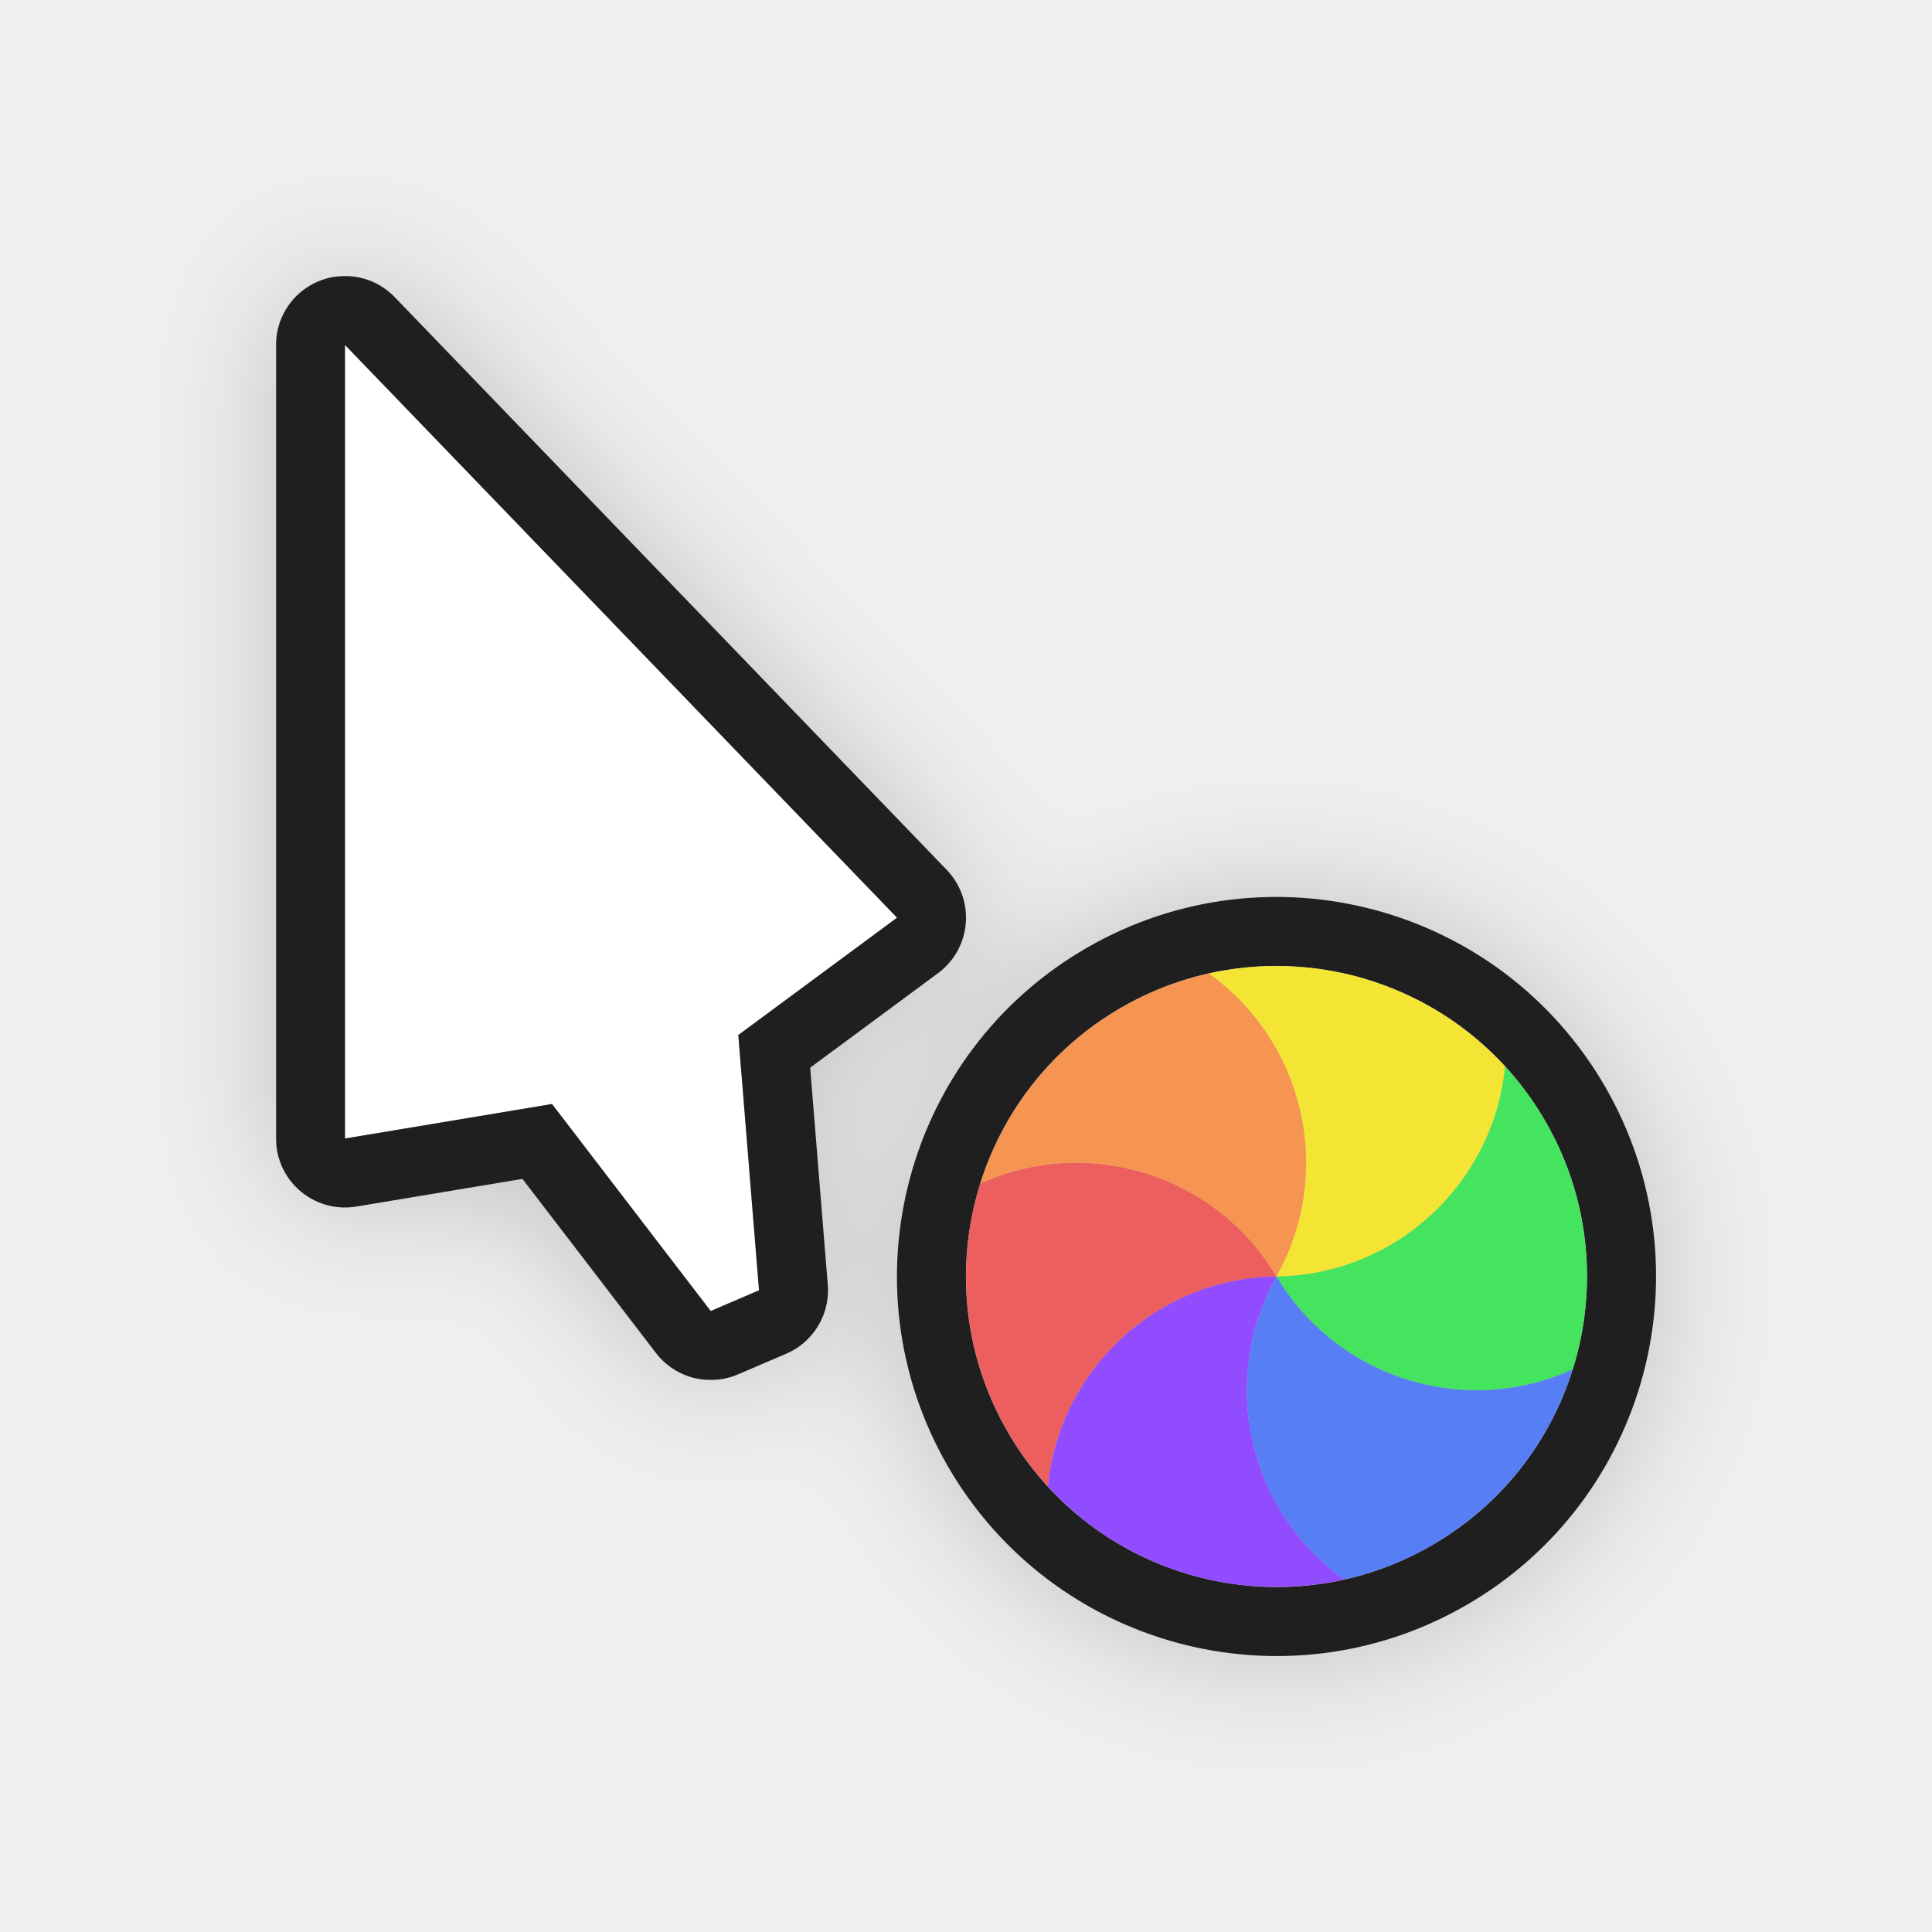
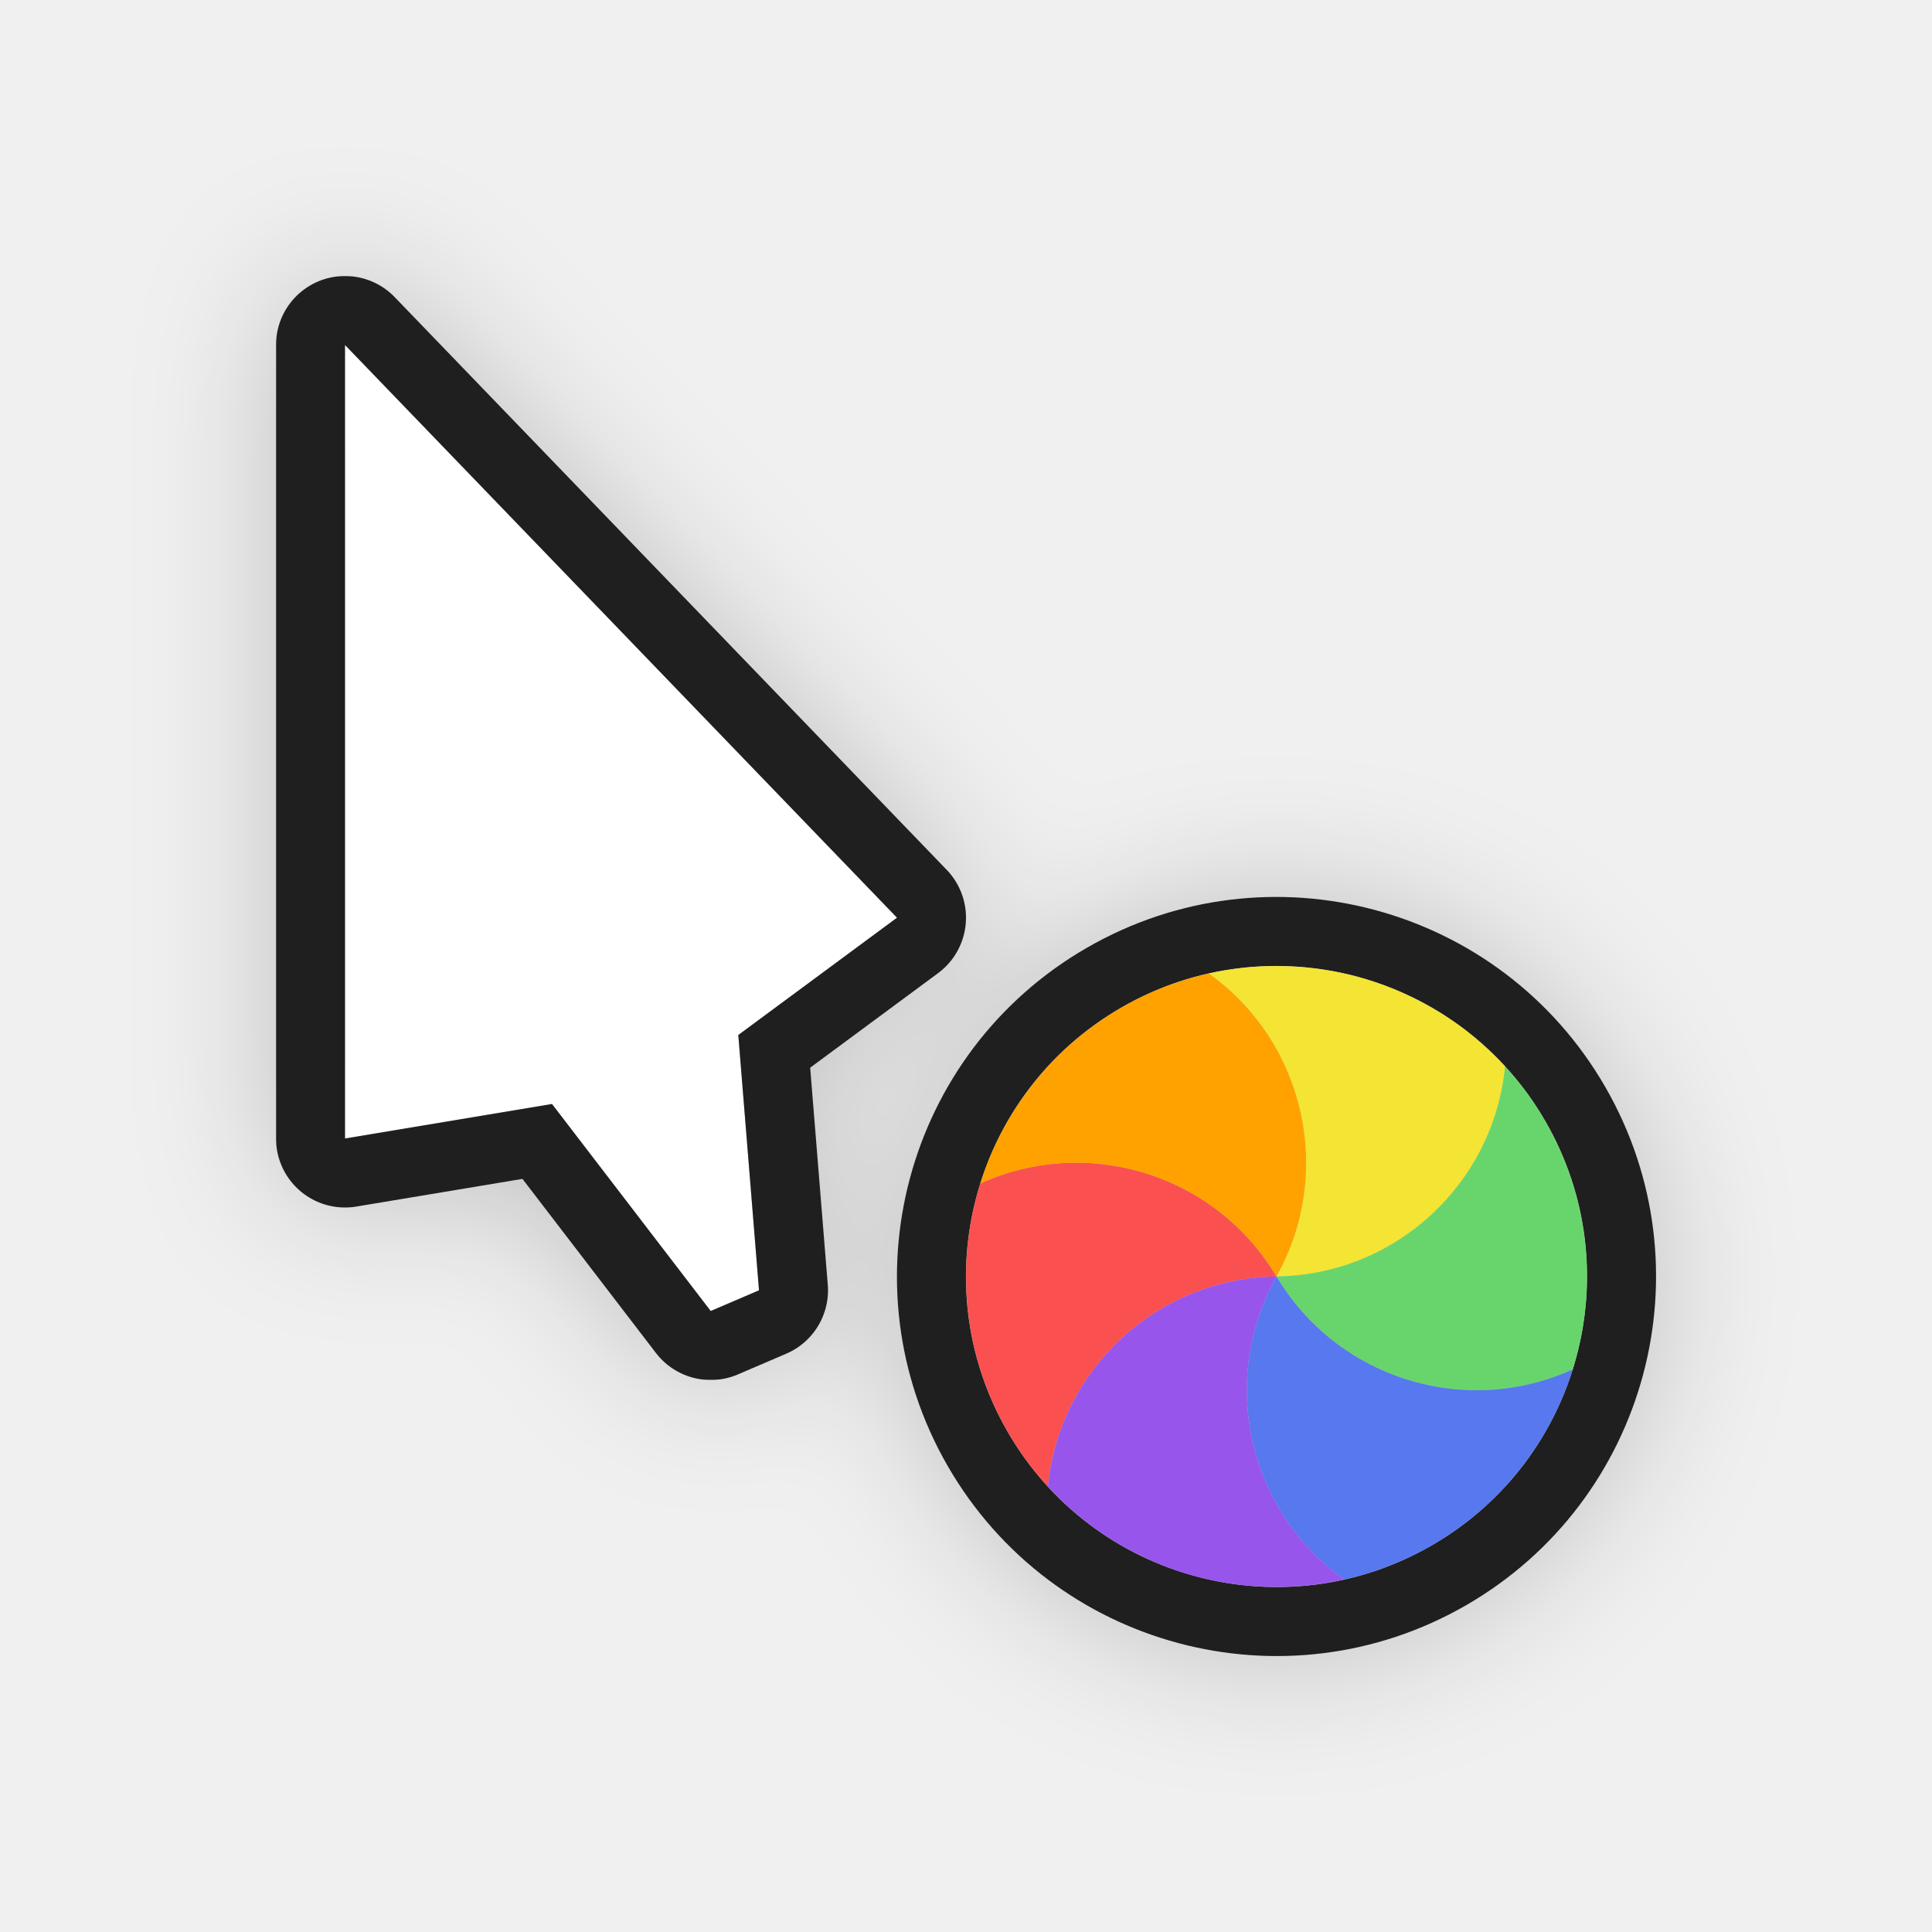
<svg xmlns="http://www.w3.org/2000/svg" width="28" height="28" viewBox="0 0 28 28" fill="none">
  <g filter="url(#filter0_d_197_3778)">
    <mask id="path-1-outside-1_197_3778" maskUnits="userSpaceOnUse" x="4" y="4" width="10" height="16" fill="black">
      <rect fill="white" x="4" y="4" width="10" height="16" />
      <path d="M13 13.3L5 5L5 16.5L8 16L10.3 19L11 18.7L10.7 15L13 13.3Z" />
    </mask>
    <path d="M13 13.3L5 5L5 16.5L8 16L10.3 19L11 18.7L10.7 15L13 13.3Z" fill="white" />
    <path d="M13 13.3L5 5L5 16.5L8 16L10.3 19L11 18.7L10.7 15L13 13.3Z" stroke="#1F1F1F" stroke-width="2" stroke-linejoin="round" mask="url(#path-1-outside-1_197_3778)" />
    <circle cx="18.5" cy="18.5" r="5" transform="rotate(-120 18.5 18.5)" stroke="#1F1F1F" stroke-linejoin="round" />
-     <path d="M15.187 21.544C15.066 21.412 14.952 21.273 14.847 21.128C14.761 21.007 14.679 20.881 14.604 20.75C14.402 20.401 14.253 20.036 14.153 19.665C14.054 19.293 14.001 18.903 14.001 18.5C14.001 18.348 14.008 18.198 14.023 18.051C14.054 17.745 14.116 17.444 14.207 17.152C15.757 16.448 17.615 17.012 18.5 18.5C16.768 18.523 15.351 19.85 15.187 21.544Z" fill="#ED5E5E" />
-     <path d="M14.207 17.152C14.261 16.982 14.324 16.814 14.398 16.651C14.459 16.515 14.528 16.382 14.603 16.25C14.805 15.902 15.046 15.59 15.318 15.318C15.59 15.046 15.902 14.805 16.25 14.604C16.382 14.528 16.515 14.459 16.651 14.398C16.93 14.272 17.222 14.175 17.521 14.108C18.906 15.098 19.346 16.989 18.5 18.5C17.614 17.012 15.757 16.448 14.207 17.152Z" fill="#F69551" />
+     <path d="M15.187 21.544C15.066 21.412 14.952 21.273 14.847 21.128C14.761 21.007 14.679 20.881 14.604 20.75C14.402 20.401 14.253 20.036 14.153 19.665C14.054 19.293 14.001 18.903 14.001 18.5C14.001 18.348 14.008 18.198 14.023 18.051C14.054 17.745 14.116 17.444 14.207 17.152C15.757 16.448 17.615 17.012 18.5 18.5C16.768 18.523 15.351 19.85 15.187 21.544Z" fill="#FB5050" />
+     <path d="M14.207 17.152C14.261 16.982 14.324 16.814 14.398 16.651C14.459 16.515 14.528 16.382 14.603 16.25C14.805 15.902 15.046 15.59 15.318 15.318C15.59 15.046 15.902 14.805 16.25 14.604C16.382 14.528 16.515 14.459 16.651 14.398C16.93 14.272 17.222 14.175 17.521 14.108C18.906 15.098 19.346 16.989 18.5 18.5C17.614 17.012 15.757 16.448 14.207 17.152Z" fill="#FFA200" />
    <path d="M17.52 14.108C17.695 14.069 17.872 14.041 18.051 14.023C18.198 14.008 18.348 14.001 18.5 14.001C18.903 14.001 19.293 14.054 19.665 14.153C20.036 14.253 20.401 14.402 20.75 14.604C20.881 14.679 21.007 14.761 21.128 14.847C21.377 15.027 21.606 15.231 21.814 15.456C21.649 17.15 20.232 18.477 18.5 18.5C19.346 16.989 18.905 15.098 17.52 14.108Z" fill="#F4E434" />
-     <path d="M21.813 15.456C21.934 15.588 22.048 15.727 22.153 15.872C22.239 15.993 22.321 16.119 22.396 16.25C22.598 16.599 22.747 16.964 22.847 17.335C22.946 17.707 22.999 18.097 22.999 18.5C22.999 18.652 22.992 18.802 22.977 18.949C22.946 19.255 22.884 19.556 22.793 19.848C21.243 20.552 19.385 19.988 18.5 18.5C20.232 18.477 21.649 17.15 21.813 15.456Z" fill="#44E45E" />
-     <path d="M22.793 19.847C22.739 20.018 22.676 20.186 22.602 20.349C22.541 20.485 22.472 20.618 22.397 20.749C22.195 21.098 21.954 21.41 21.682 21.682C21.41 21.954 21.099 22.195 20.75 22.396C20.618 22.472 20.485 22.541 20.349 22.602C20.07 22.728 19.778 22.825 19.479 22.891C18.095 21.902 17.654 20.011 18.5 18.5C19.386 19.988 21.244 20.552 22.793 19.847Z" fill="#577EF4" />
-     <path d="M19.48 22.891C19.305 22.93 19.128 22.959 18.949 22.977C18.802 22.992 18.652 22.999 18.5 22.999C18.097 22.999 17.707 22.946 17.335 22.847C16.964 22.747 16.599 22.598 16.25 22.396C16.119 22.321 15.993 22.239 15.872 22.153C15.623 21.973 15.394 21.769 15.187 21.544C15.351 19.85 16.768 18.523 18.5 18.5C17.654 20.011 18.095 21.902 19.48 22.891Z" fill="#914CFF" />
+     <path d="M21.813 15.456C21.934 15.588 22.048 15.727 22.153 15.872C22.239 15.993 22.321 16.119 22.396 16.25C22.598 16.599 22.747 16.964 22.847 17.335C22.946 17.707 22.999 18.097 22.999 18.5C22.999 18.652 22.992 18.802 22.977 18.949C22.946 19.255 22.884 19.556 22.793 19.848C21.243 20.552 19.385 19.988 18.5 18.5C20.232 18.477 21.649 17.15 21.813 15.456Z" fill="#68D56C" />
+     <path d="M22.793 19.847C22.739 20.018 22.676 20.186 22.602 20.349C22.541 20.485 22.472 20.618 22.397 20.749C22.195 21.098 21.954 21.41 21.682 21.682C21.41 21.954 21.099 22.195 20.75 22.396C20.618 22.472 20.485 22.541 20.349 22.602C20.07 22.728 19.778 22.825 19.479 22.891C18.095 21.902 17.654 20.011 18.5 18.5C19.386 19.988 21.244 20.552 22.793 19.847Z" fill="#5778EE" />
+     <path d="M19.48 22.891C19.305 22.93 19.128 22.959 18.949 22.977C18.802 22.992 18.652 22.999 18.5 22.999C18.097 22.999 17.707 22.946 17.335 22.847C16.964 22.747 16.599 22.598 16.25 22.396C16.119 22.321 15.993 22.239 15.872 22.153C15.623 21.973 15.394 21.769 15.187 21.544C15.351 19.85 16.768 18.523 18.5 18.5C17.654 20.011 18.095 21.902 19.48 22.891Z" fill="#9755EC" />
  </g>
  <defs>
    <filter id="filter0_d_197_3778" x="0" y="0" width="28" height="28" filterUnits="userSpaceOnUse" color-interpolation-filters="sRGB">
      <feFlood flood-opacity="0" result="BackgroundImageFix" />
      <feColorMatrix in="SourceAlpha" type="matrix" values="0 0 0 0 0 0 0 0 0 0 0 0 0 0 0 0 0 0 127 0" result="hardAlpha" />
      <feOffset />
      <feGaussianBlur stdDeviation="1" />
      <feColorMatrix type="matrix" values="0 0 0 0 0 0 0 0 0 0 0 0 0 0 0 0 0 0 0.2 0" />
      <feBlend mode="normal" in2="BackgroundImageFix" result="effect1_dropShadow_197_3778" />
      <feBlend mode="normal" in="SourceGraphic" in2="effect1_dropShadow_197_3778" result="shape" />
    </filter>
  </defs>
</svg>
